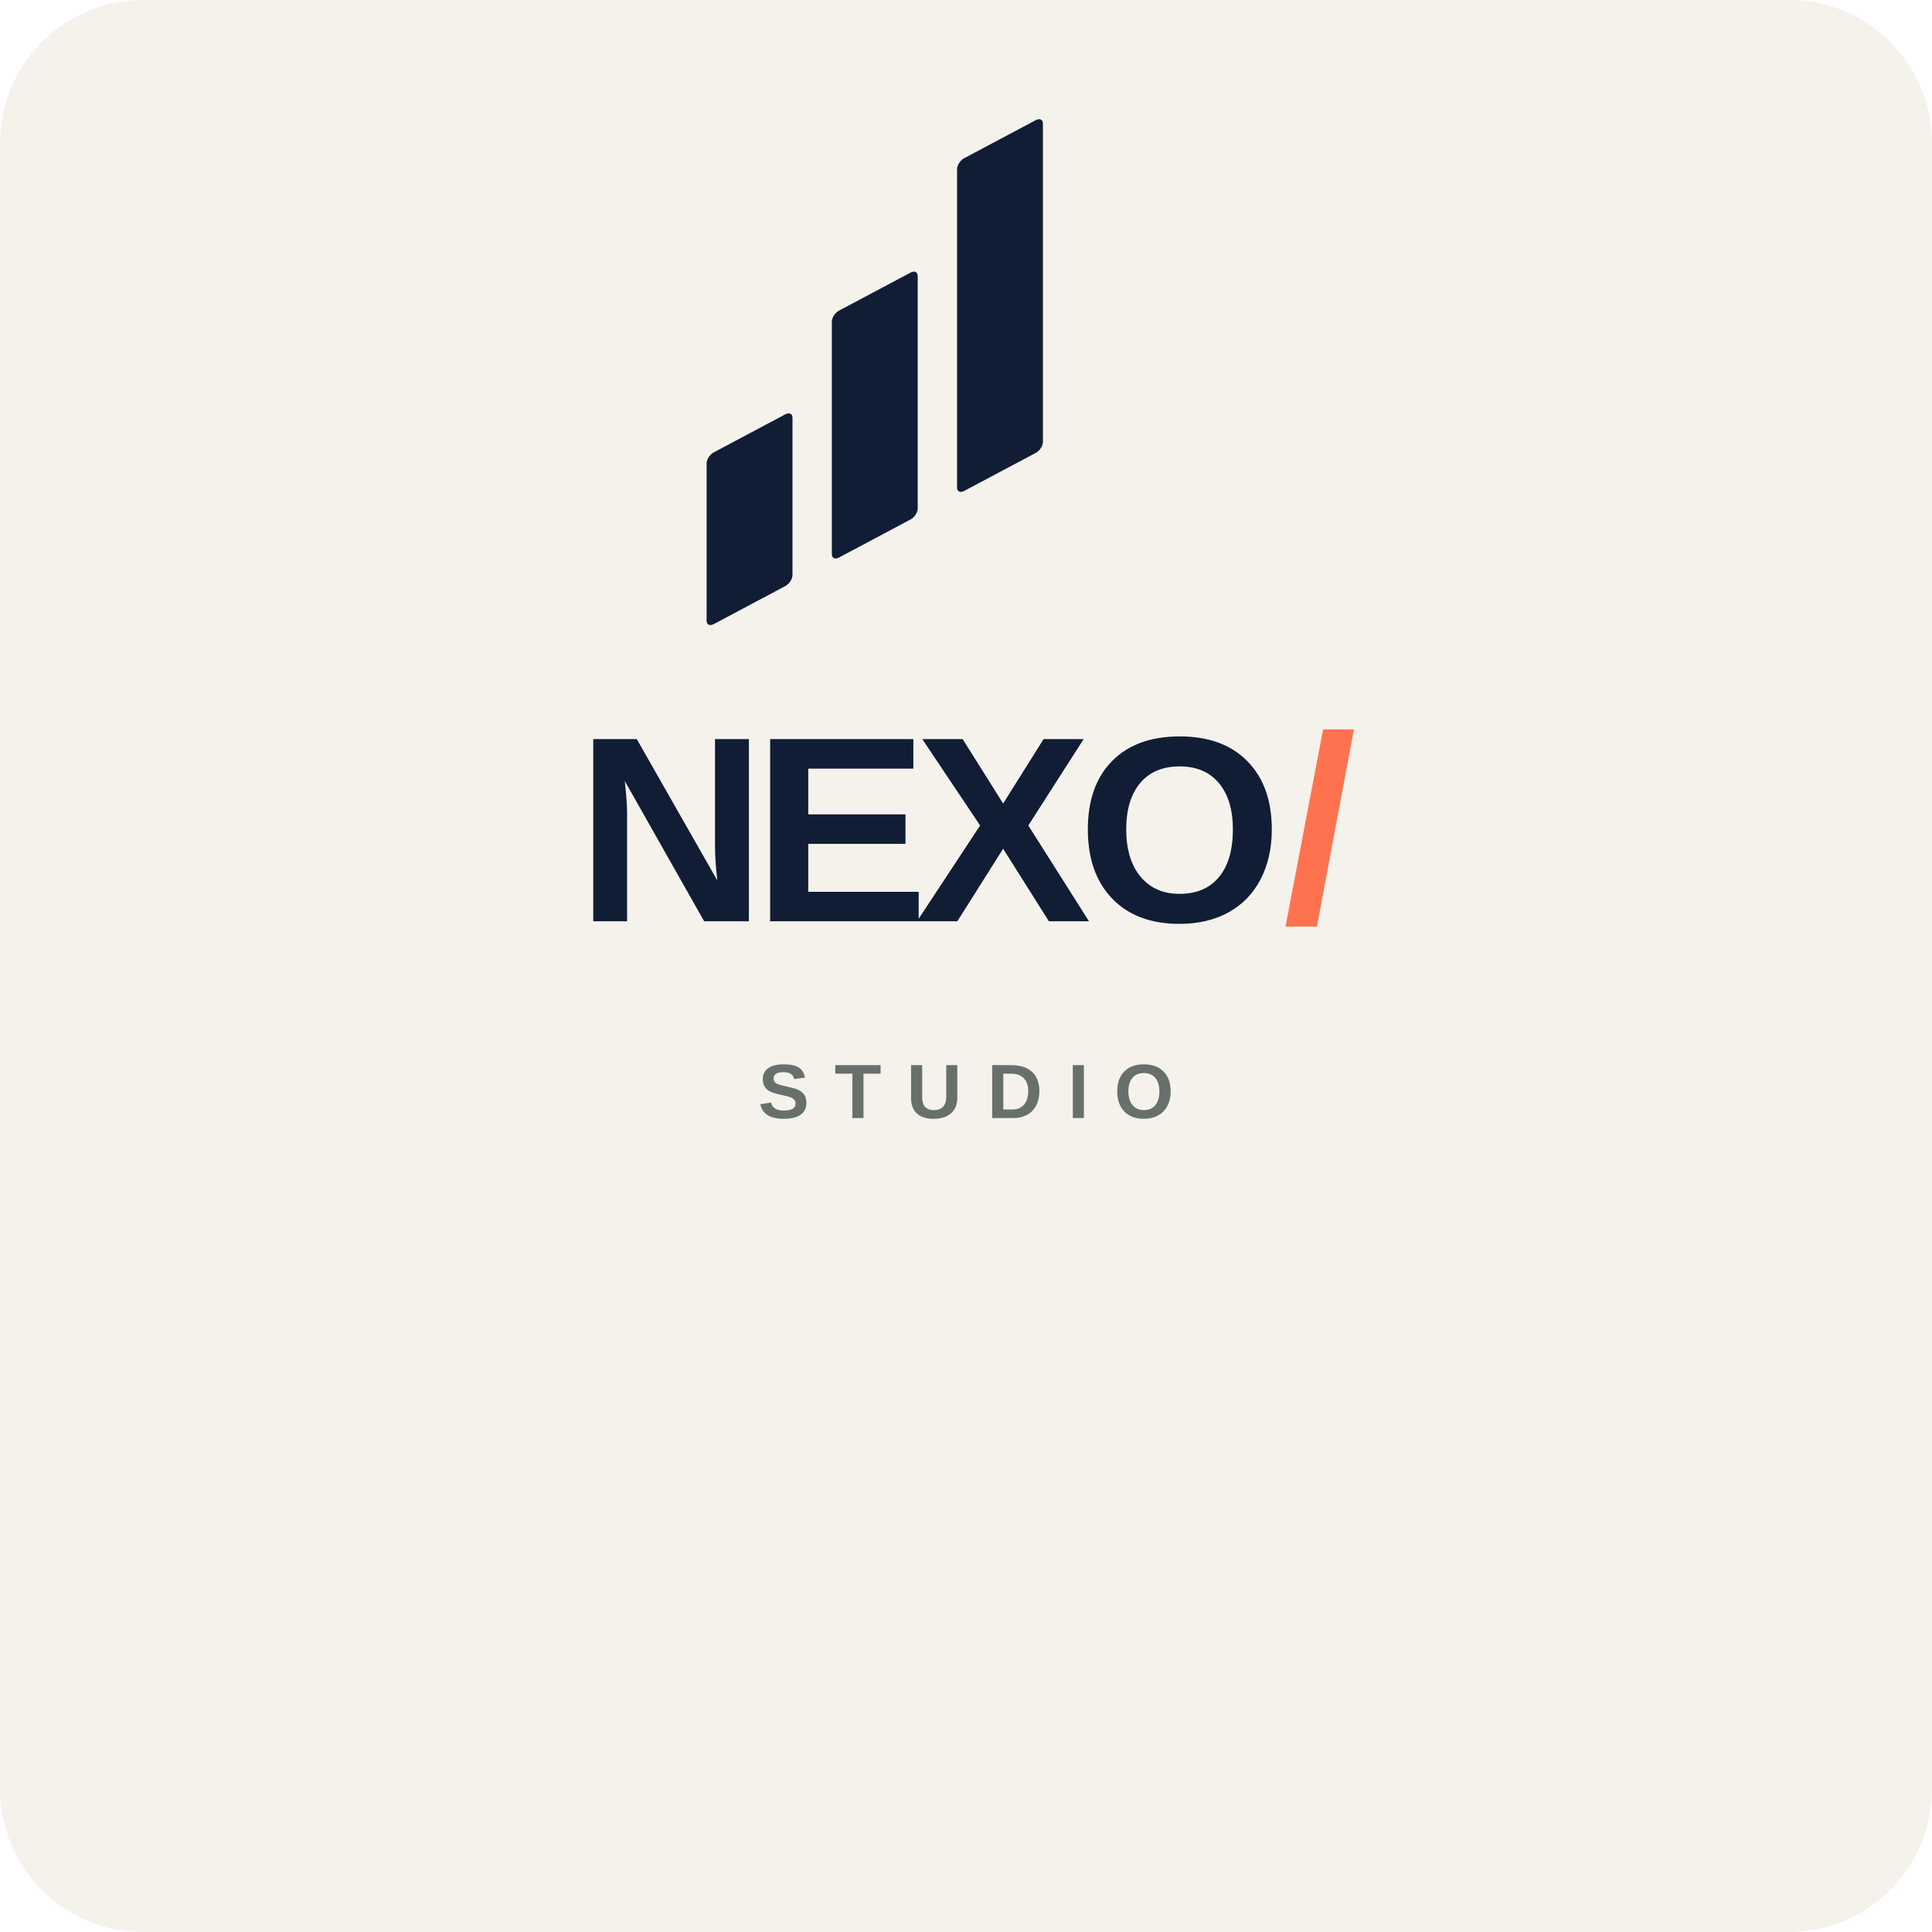
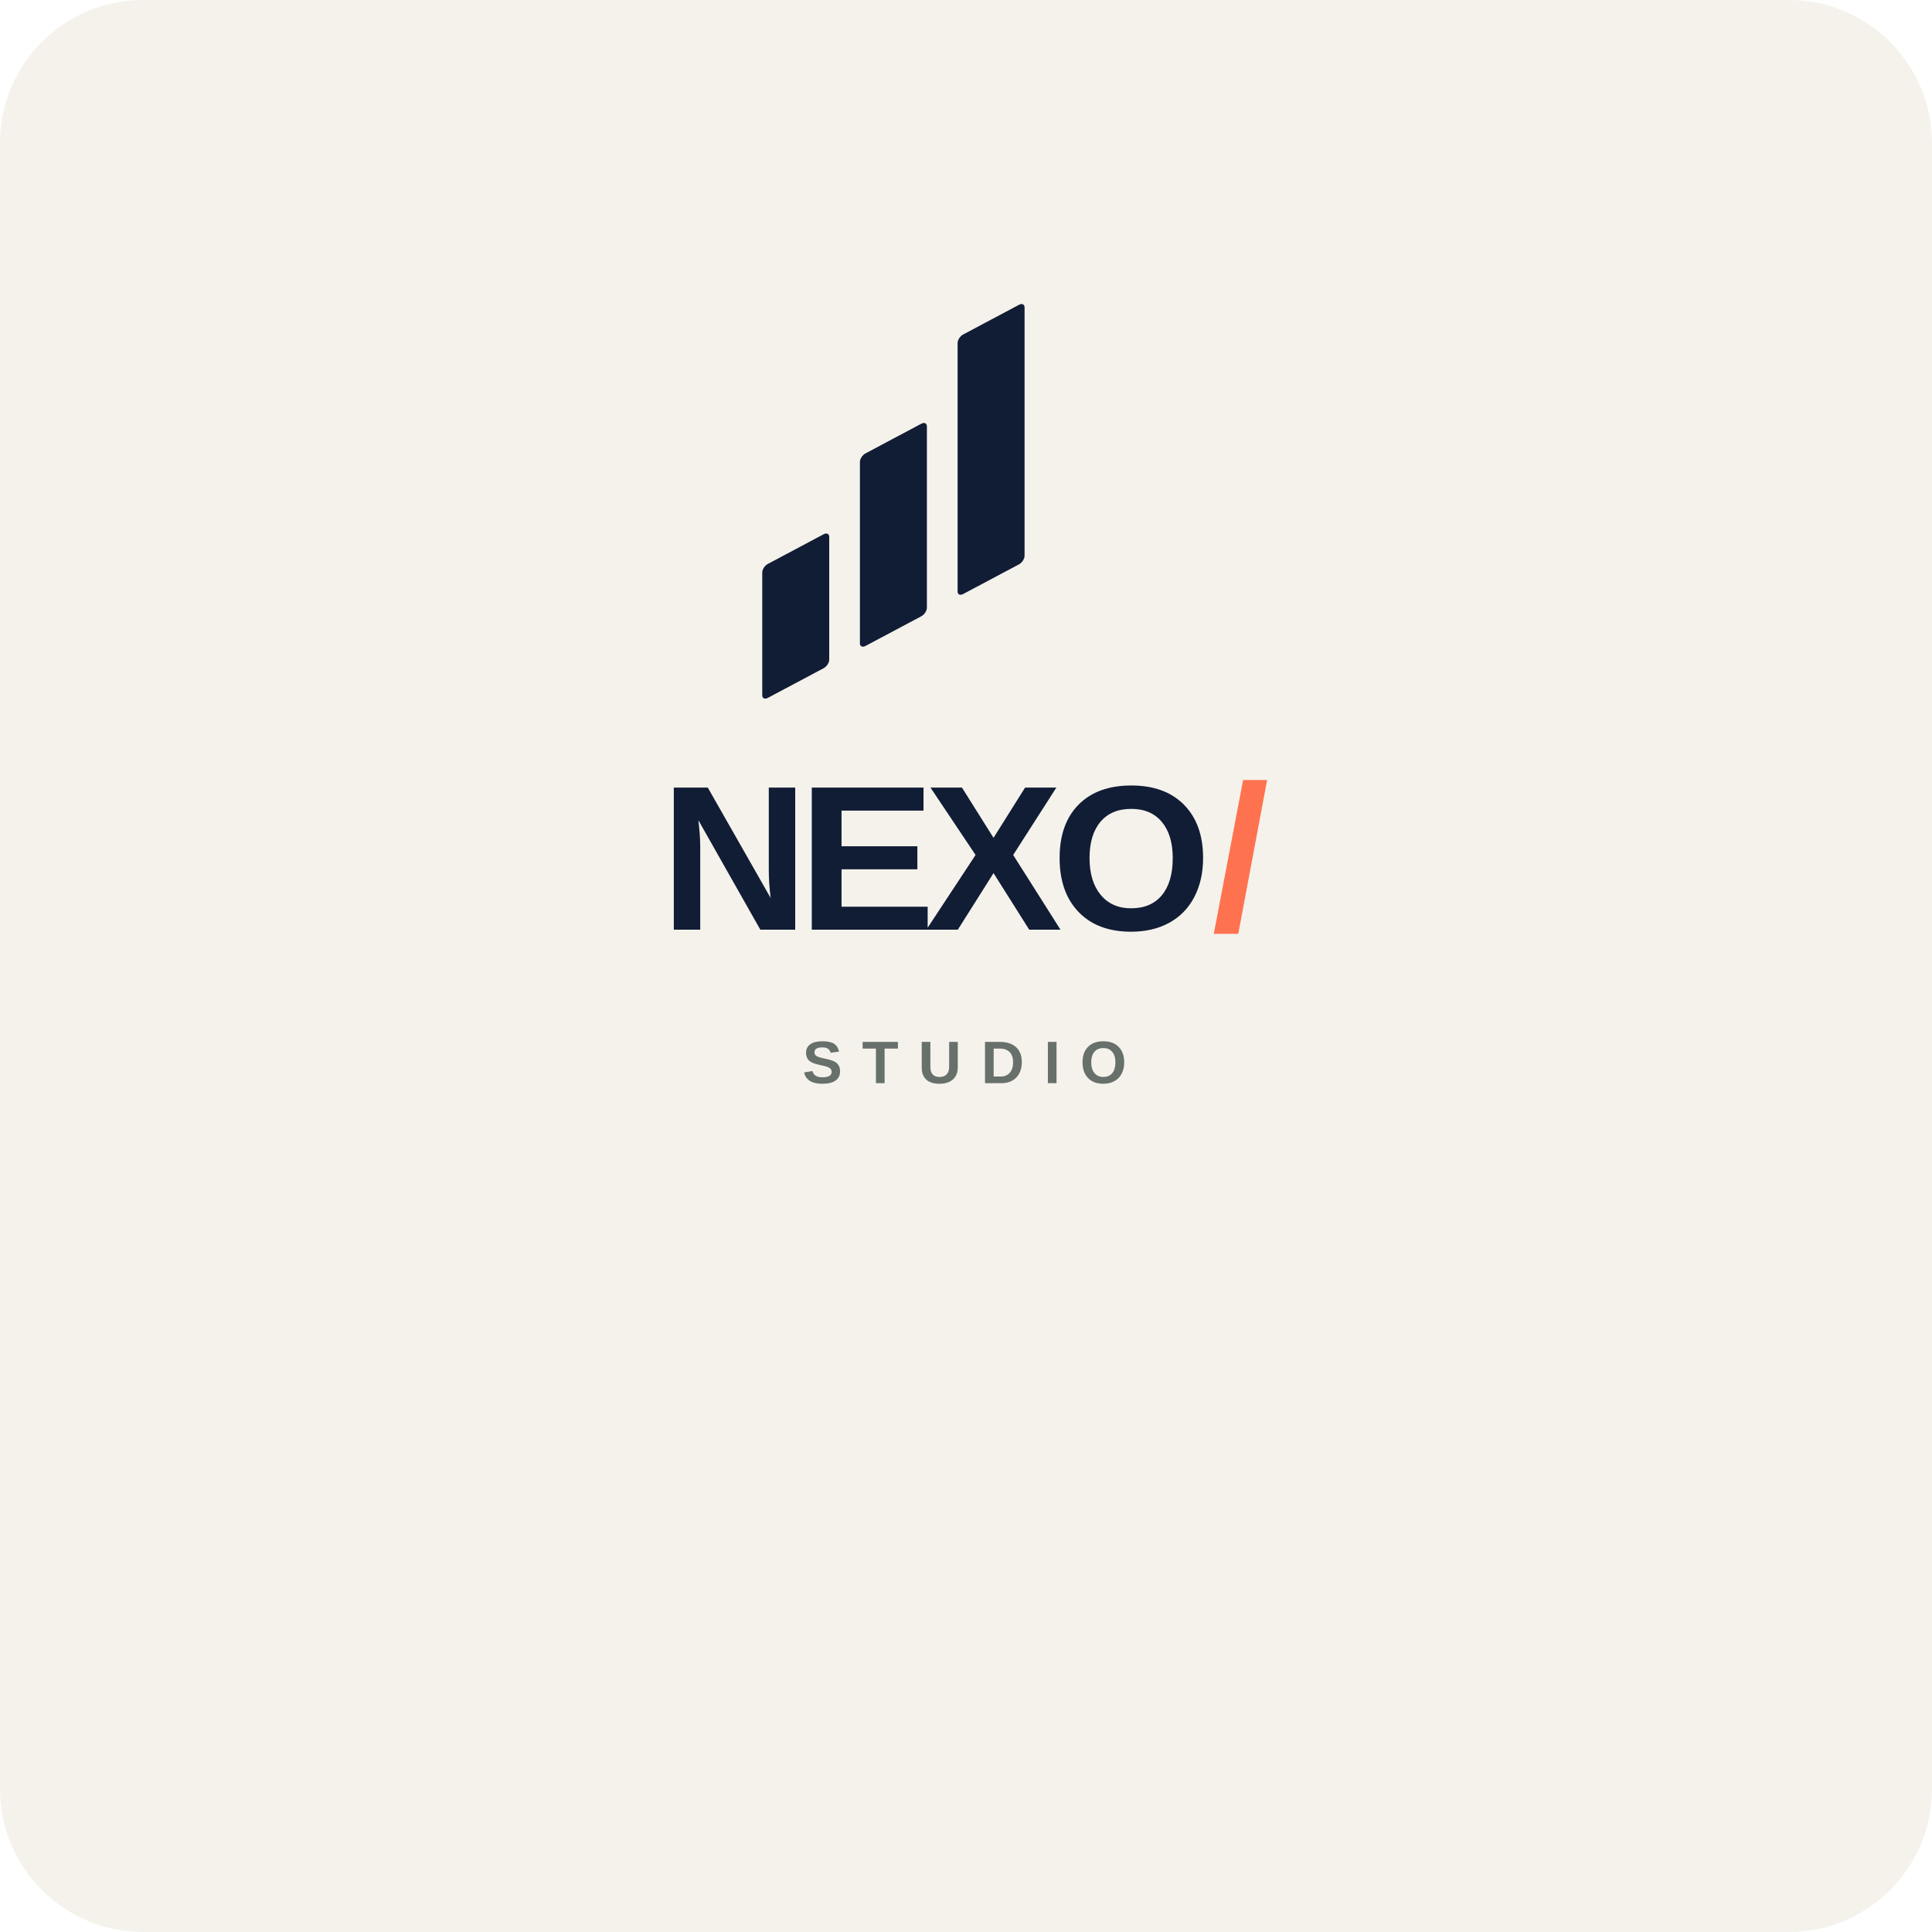
<svg xmlns="http://www.w3.org/2000/svg" width="1080" height="1080" viewBox="0 0 1080 1080" role="img" aria-labelledby="title desc">
  <rect width="1080" height="1080" rx="80" fill="#f4f2eb" />
-   <g transform="translate(395 165) skewY(-28)" fill="#111d35">
-     <rect x="0" y="90" width="48" height="96" rx="4" />
-     <rect x="70" y="48" width="48" height="138" rx="4" />
-     <rect x="140" y="0" width="48" height="186" rx="4" />
+   <g transform="translate(118 118) scale(.78)">
+     <g transform="translate(395 165) skewY(-28)" fill="#111d35">
+       <rect x="0" y="90" width="48" height="96" rx="4" />
+       <rect x="70" y="48" width="48" height="138" rx="4" />
+       <rect x="140" y="0" width="48" height="186" rx="4" />
+     </g>
+     <text x="540" y="515" text-anchor="middle" fill="#111d35" font-family="Arial, Helvetica, sans-serif" font-size="148" font-weight="800" letter-spacing="-8">NEXO<tspan fill="#ff724f">/</tspan>
+     </text>
+     <text x="540" y="625" text-anchor="middle" fill="#68706c" font-family="Arial, Helvetica, sans-serif" font-size="43" font-weight="700" letter-spacing="14">STUDIO</text>
  </g>
-   <text x="540" y="515" text-anchor="middle" fill="#111d35" font-family="Arial, Helvetica, sans-serif" font-size="148" font-weight="800" letter-spacing="-8">NEXO<tspan fill="#ff724f">/</tspan>
-   </text>
-   <text x="540" y="625" text-anchor="middle" fill="#68706c" font-family="Arial, Helvetica, sans-serif" font-size="43" font-weight="700" letter-spacing="14">STUDIO</text>
</svg>
